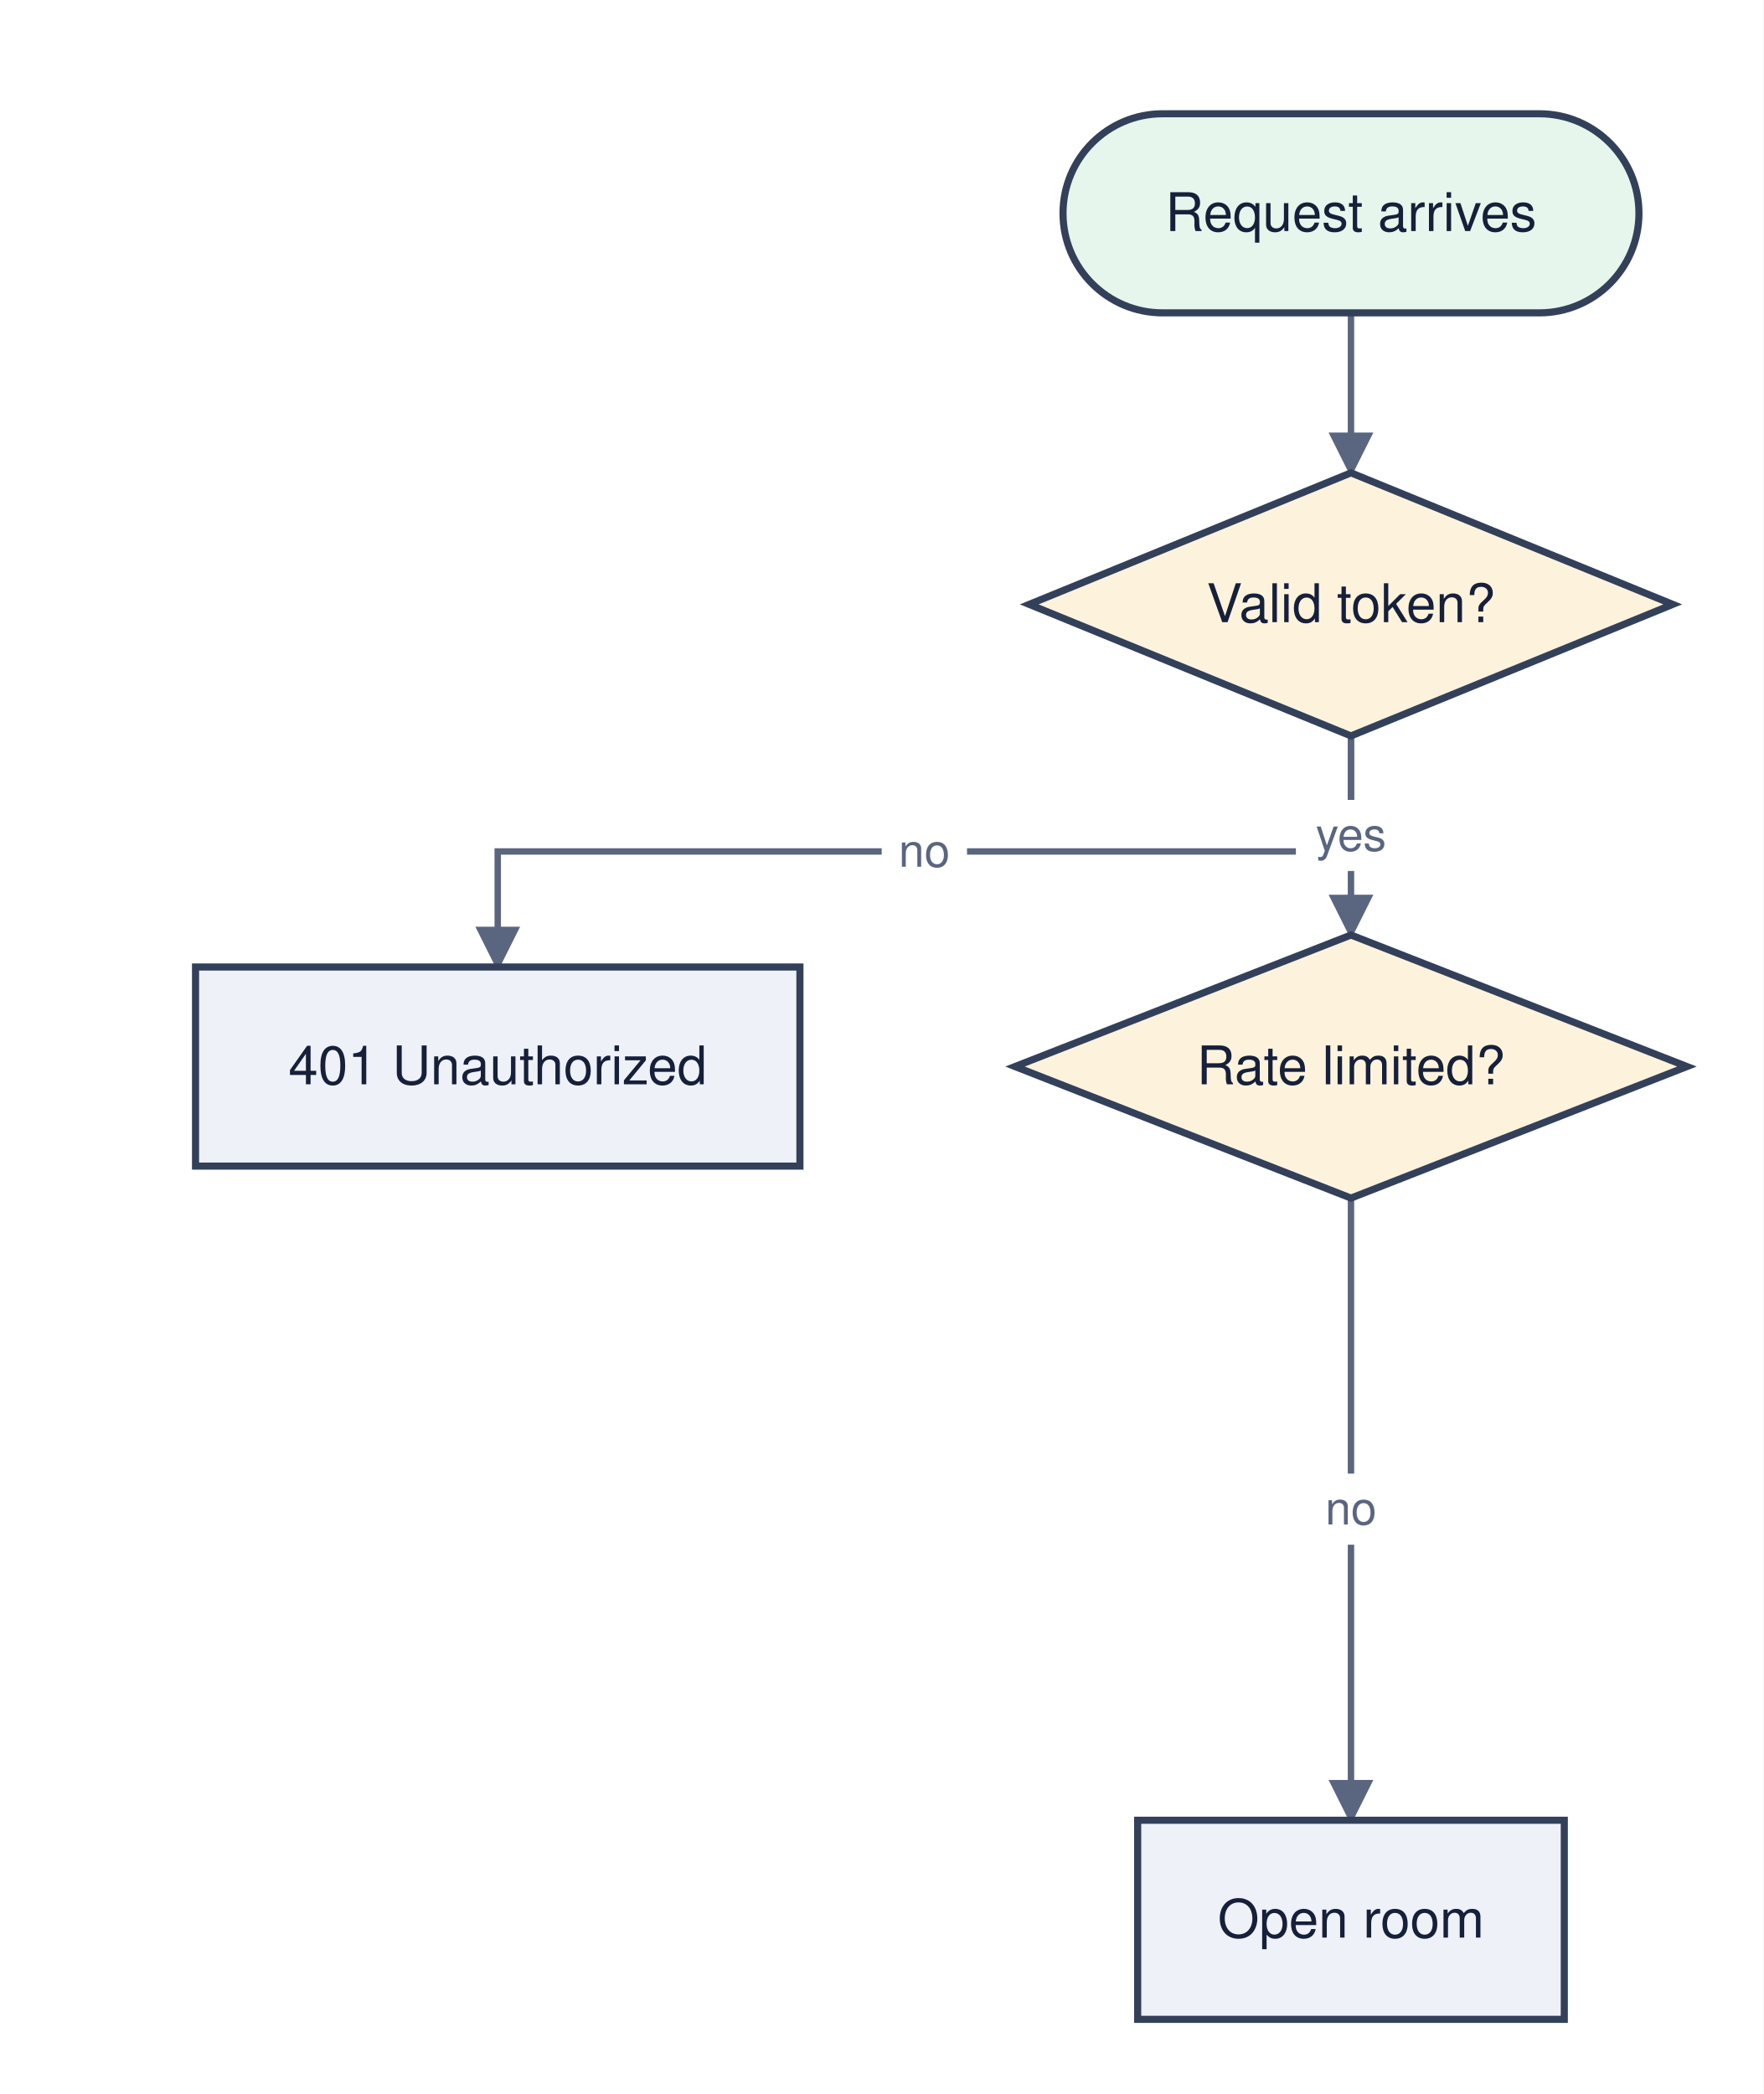
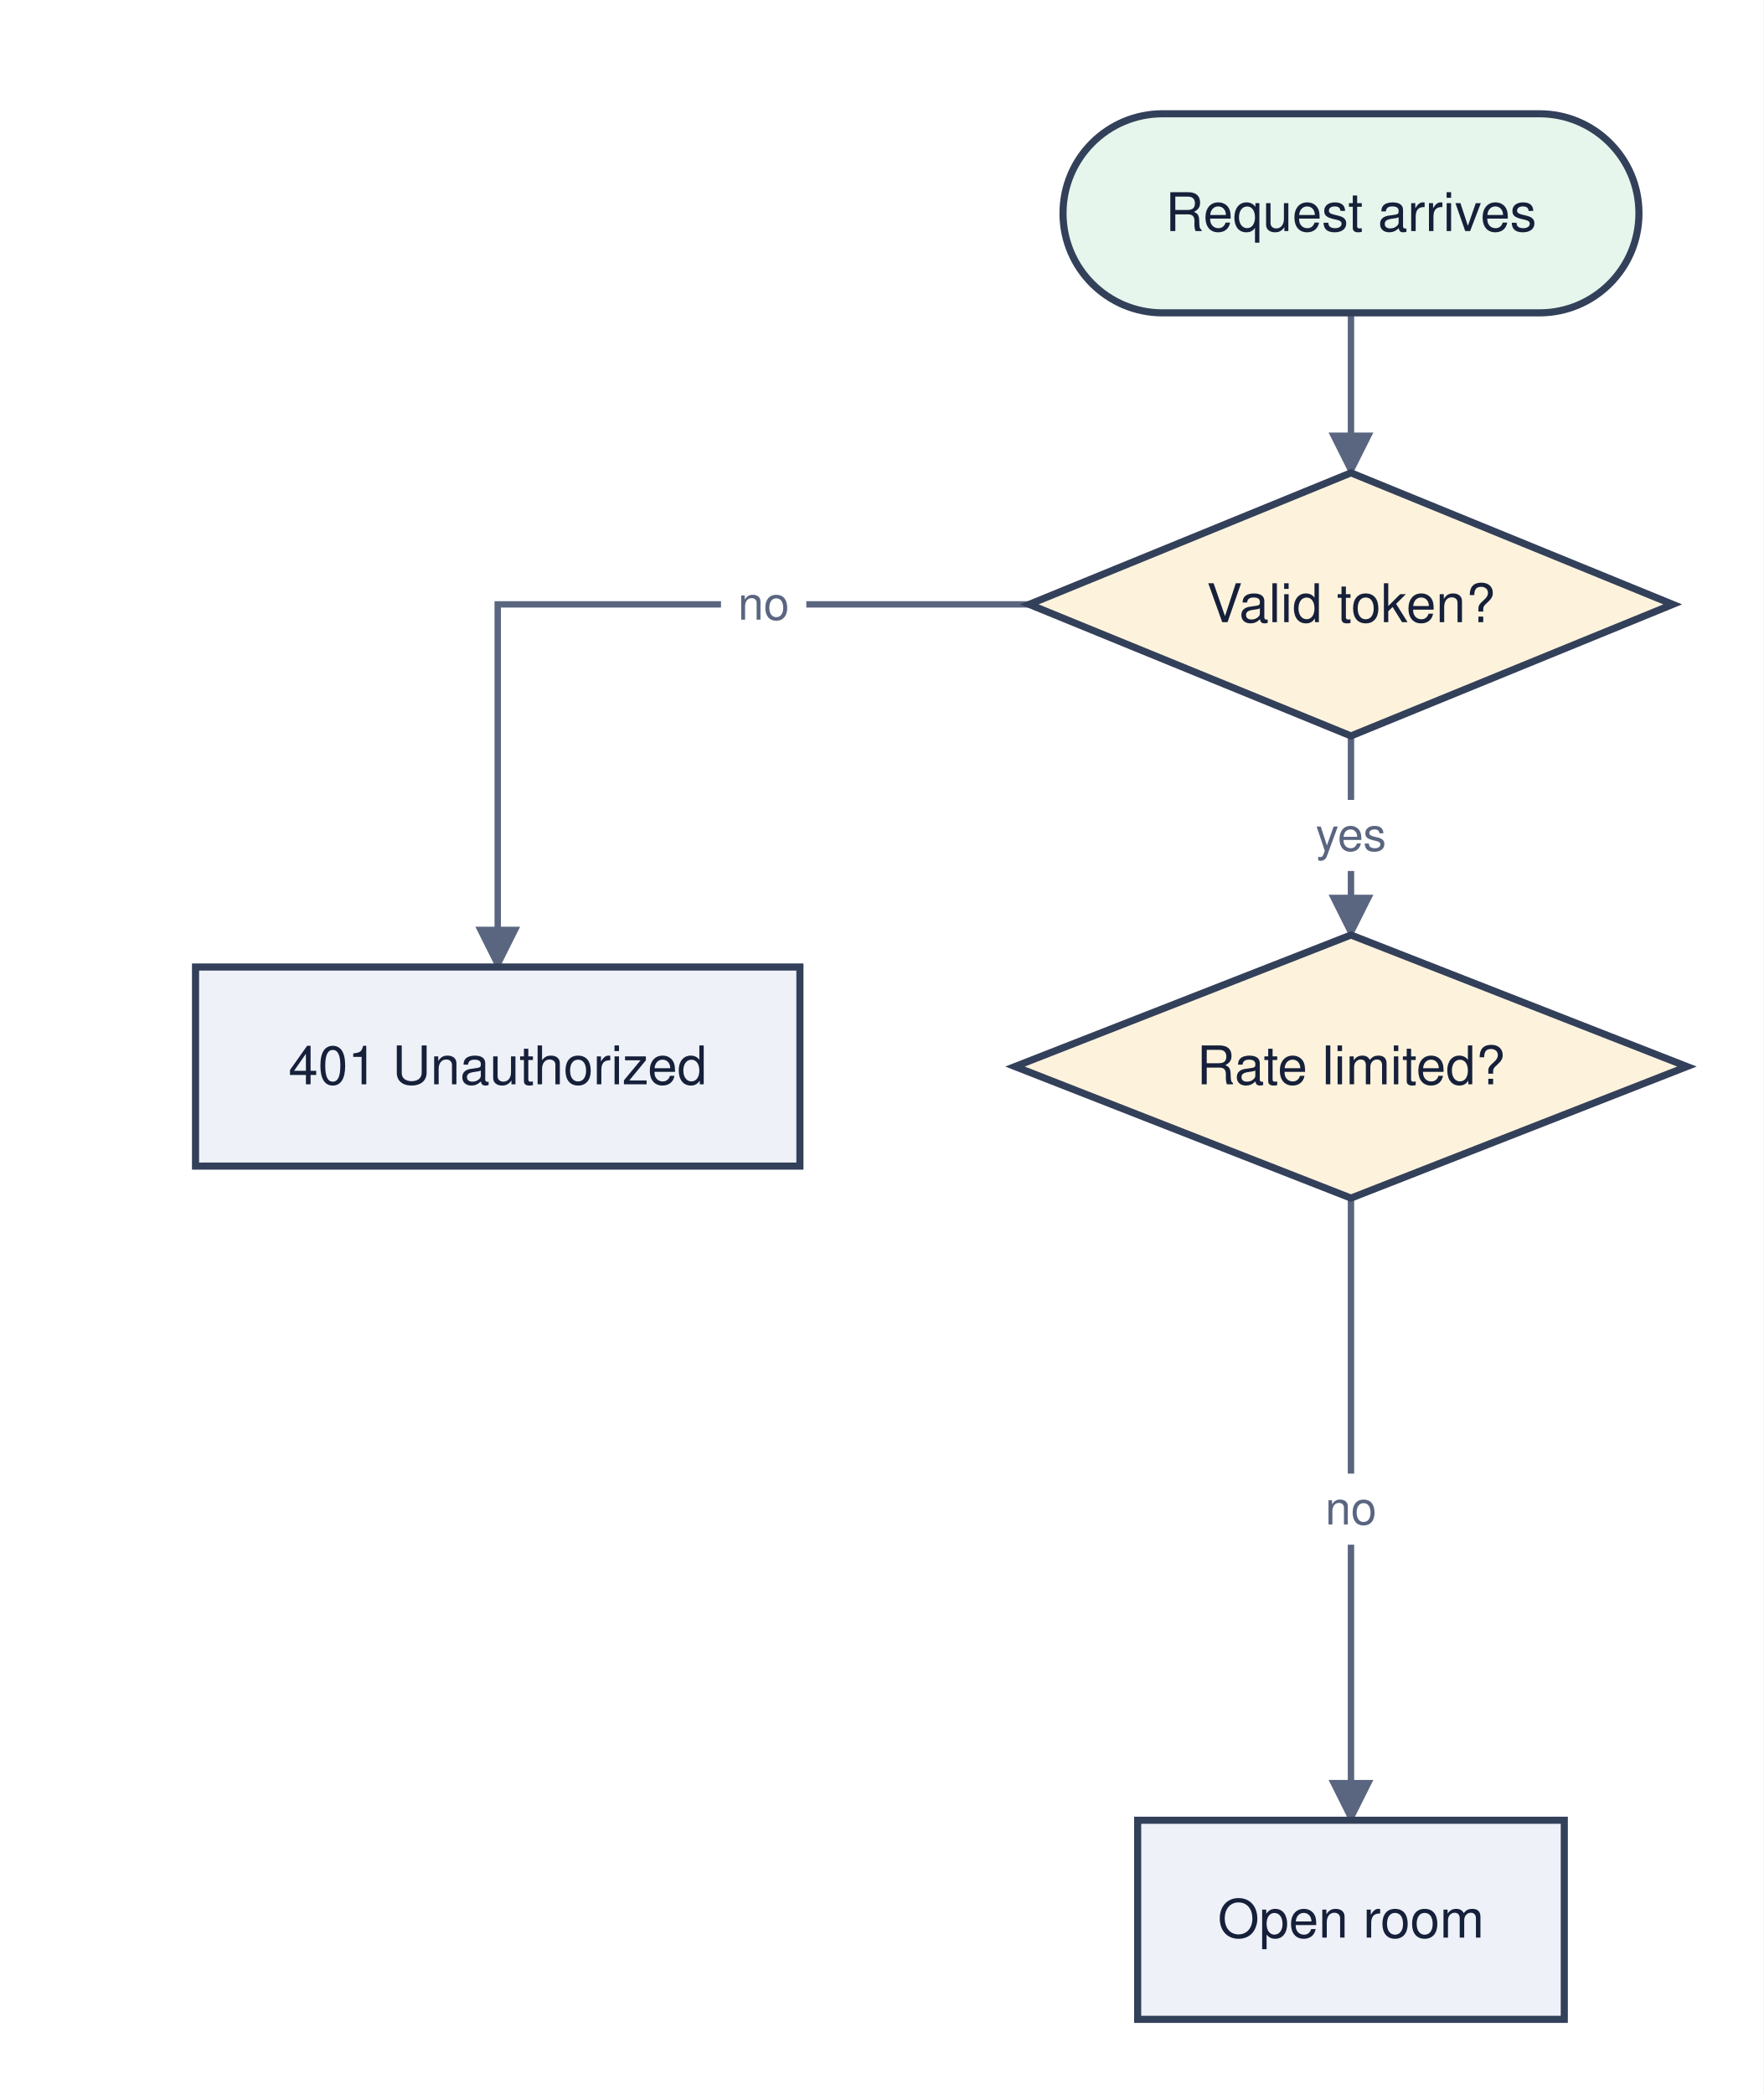
<svg xmlns="http://www.w3.org/2000/svg" width="496" height="589" viewBox="0 0 496 589">
  <defs>
    <marker id="ablauf-arrow" viewBox="0 0 10 10" refX="9" refY="5" markerWidth="7" markerHeight="7" orient="auto-start-reverse">
      <path d="M0,0 L10,5 L0,10 z" fill="#5a6580" />
    </marker>
    <marker id="ablauf-arrow-accent" viewBox="0 0 10 10" refX="9" refY="5" markerWidth="7" markerHeight="7" orient="auto-start-reverse">
      <path d="M0,0 L10,5 L0,10 z" fill="#c2410c" />
    </marker>
  </defs>
  <rect x="0" y="0" width="496" height="589" fill="#ffffff" />
  <path d="M380,88 L380,133" fill="none" stroke="#5a6580" stroke-width="1.8" marker-end="url(#ablauf-arrow)" />
-   <path d="M380,207 L380,239.5 L140,239.5 L140,272" fill="none" stroke="#5a6580" stroke-width="1.8" marker-end="url(#ablauf-arrow)" />
-   <rect x="248" y="229.5" width="24" height="20" rx="4" fill="#ffffff" />
-   <text x="260" y="243.8" text-anchor="middle" font-family="Helvetica, Arial, sans-serif" font-size="13" fill="#5a6580">no</text>
+   <path d="M289.5,170 L140,170 L140,272" fill="none" stroke="#5a6580" stroke-width="1.8" marker-end="url(#ablauf-arrow)" />
+   <rect x="202.8" y="160" width="24" height="20" rx="4" fill="#ffffff" />
+   <text x="214.8" y="174.3" text-anchor="middle" font-family="Helvetica, Arial, sans-serif" font-size="13" fill="#5a6580">no</text>
  <path d="M380,207 L380,263" fill="none" stroke="#5a6580" stroke-width="1.8" marker-end="url(#ablauf-arrow)" />
  <rect x="364.5" y="225" width="31" height="20" rx="4" fill="#ffffff" />
  <text x="380" y="239.3" text-anchor="middle" font-family="Helvetica, Arial, sans-serif" font-size="13" fill="#5a6580">yes</text>
  <path d="M380,337 L380,512" fill="none" stroke="#5a6580" stroke-width="1.8" marker-end="url(#ablauf-arrow)" />
  <rect x="368" y="414.5" width="24" height="20" rx="4" fill="#ffffff" />
  <text x="380" y="428.8" text-anchor="middle" font-family="Helvetica, Arial, sans-serif" font-size="13" fill="#5a6580">no</text>
  <rect x="299" y="32" width="162" height="56" rx="28" fill="#e6f6ec" stroke="#33405a" stroke-width="2" />
  <text x="380" y="65" text-anchor="middle" font-family="Helvetica, Arial, sans-serif" font-size="15" fill="#16203a">Request arrives</text>
  <polygon points="380,133 470.5,170 380,207 289.5,170" fill="#fdf3dd" stroke="#33405a" stroke-width="2" />
  <text x="380" y="175" text-anchor="middle" font-family="Helvetica, Arial, sans-serif" font-size="15" fill="#16203a">Valid token?</text>
  <rect x="55" y="272" width="170" height="56" rx="0" fill="#eef2f8" stroke="#33405a" stroke-width="2" />
  <text x="140" y="305" text-anchor="middle" font-family="Helvetica, Arial, sans-serif" font-size="15" fill="#16203a">401 Unauthorized</text>
  <polygon points="380,263 474.5,300 380,337 285.5,300" fill="#fdf3dd" stroke="#33405a" stroke-width="2" />
  <text x="380" y="305" text-anchor="middle" font-family="Helvetica, Arial, sans-serif" font-size="15" fill="#16203a">Rate limited?</text>
  <rect x="320" y="512" width="120" height="56" rx="0" fill="#eef2f8" stroke="#33405a" stroke-width="2" />
  <text x="380" y="545" text-anchor="middle" font-family="Helvetica, Arial, sans-serif" font-size="15" fill="#16203a">Open room</text>
</svg>
